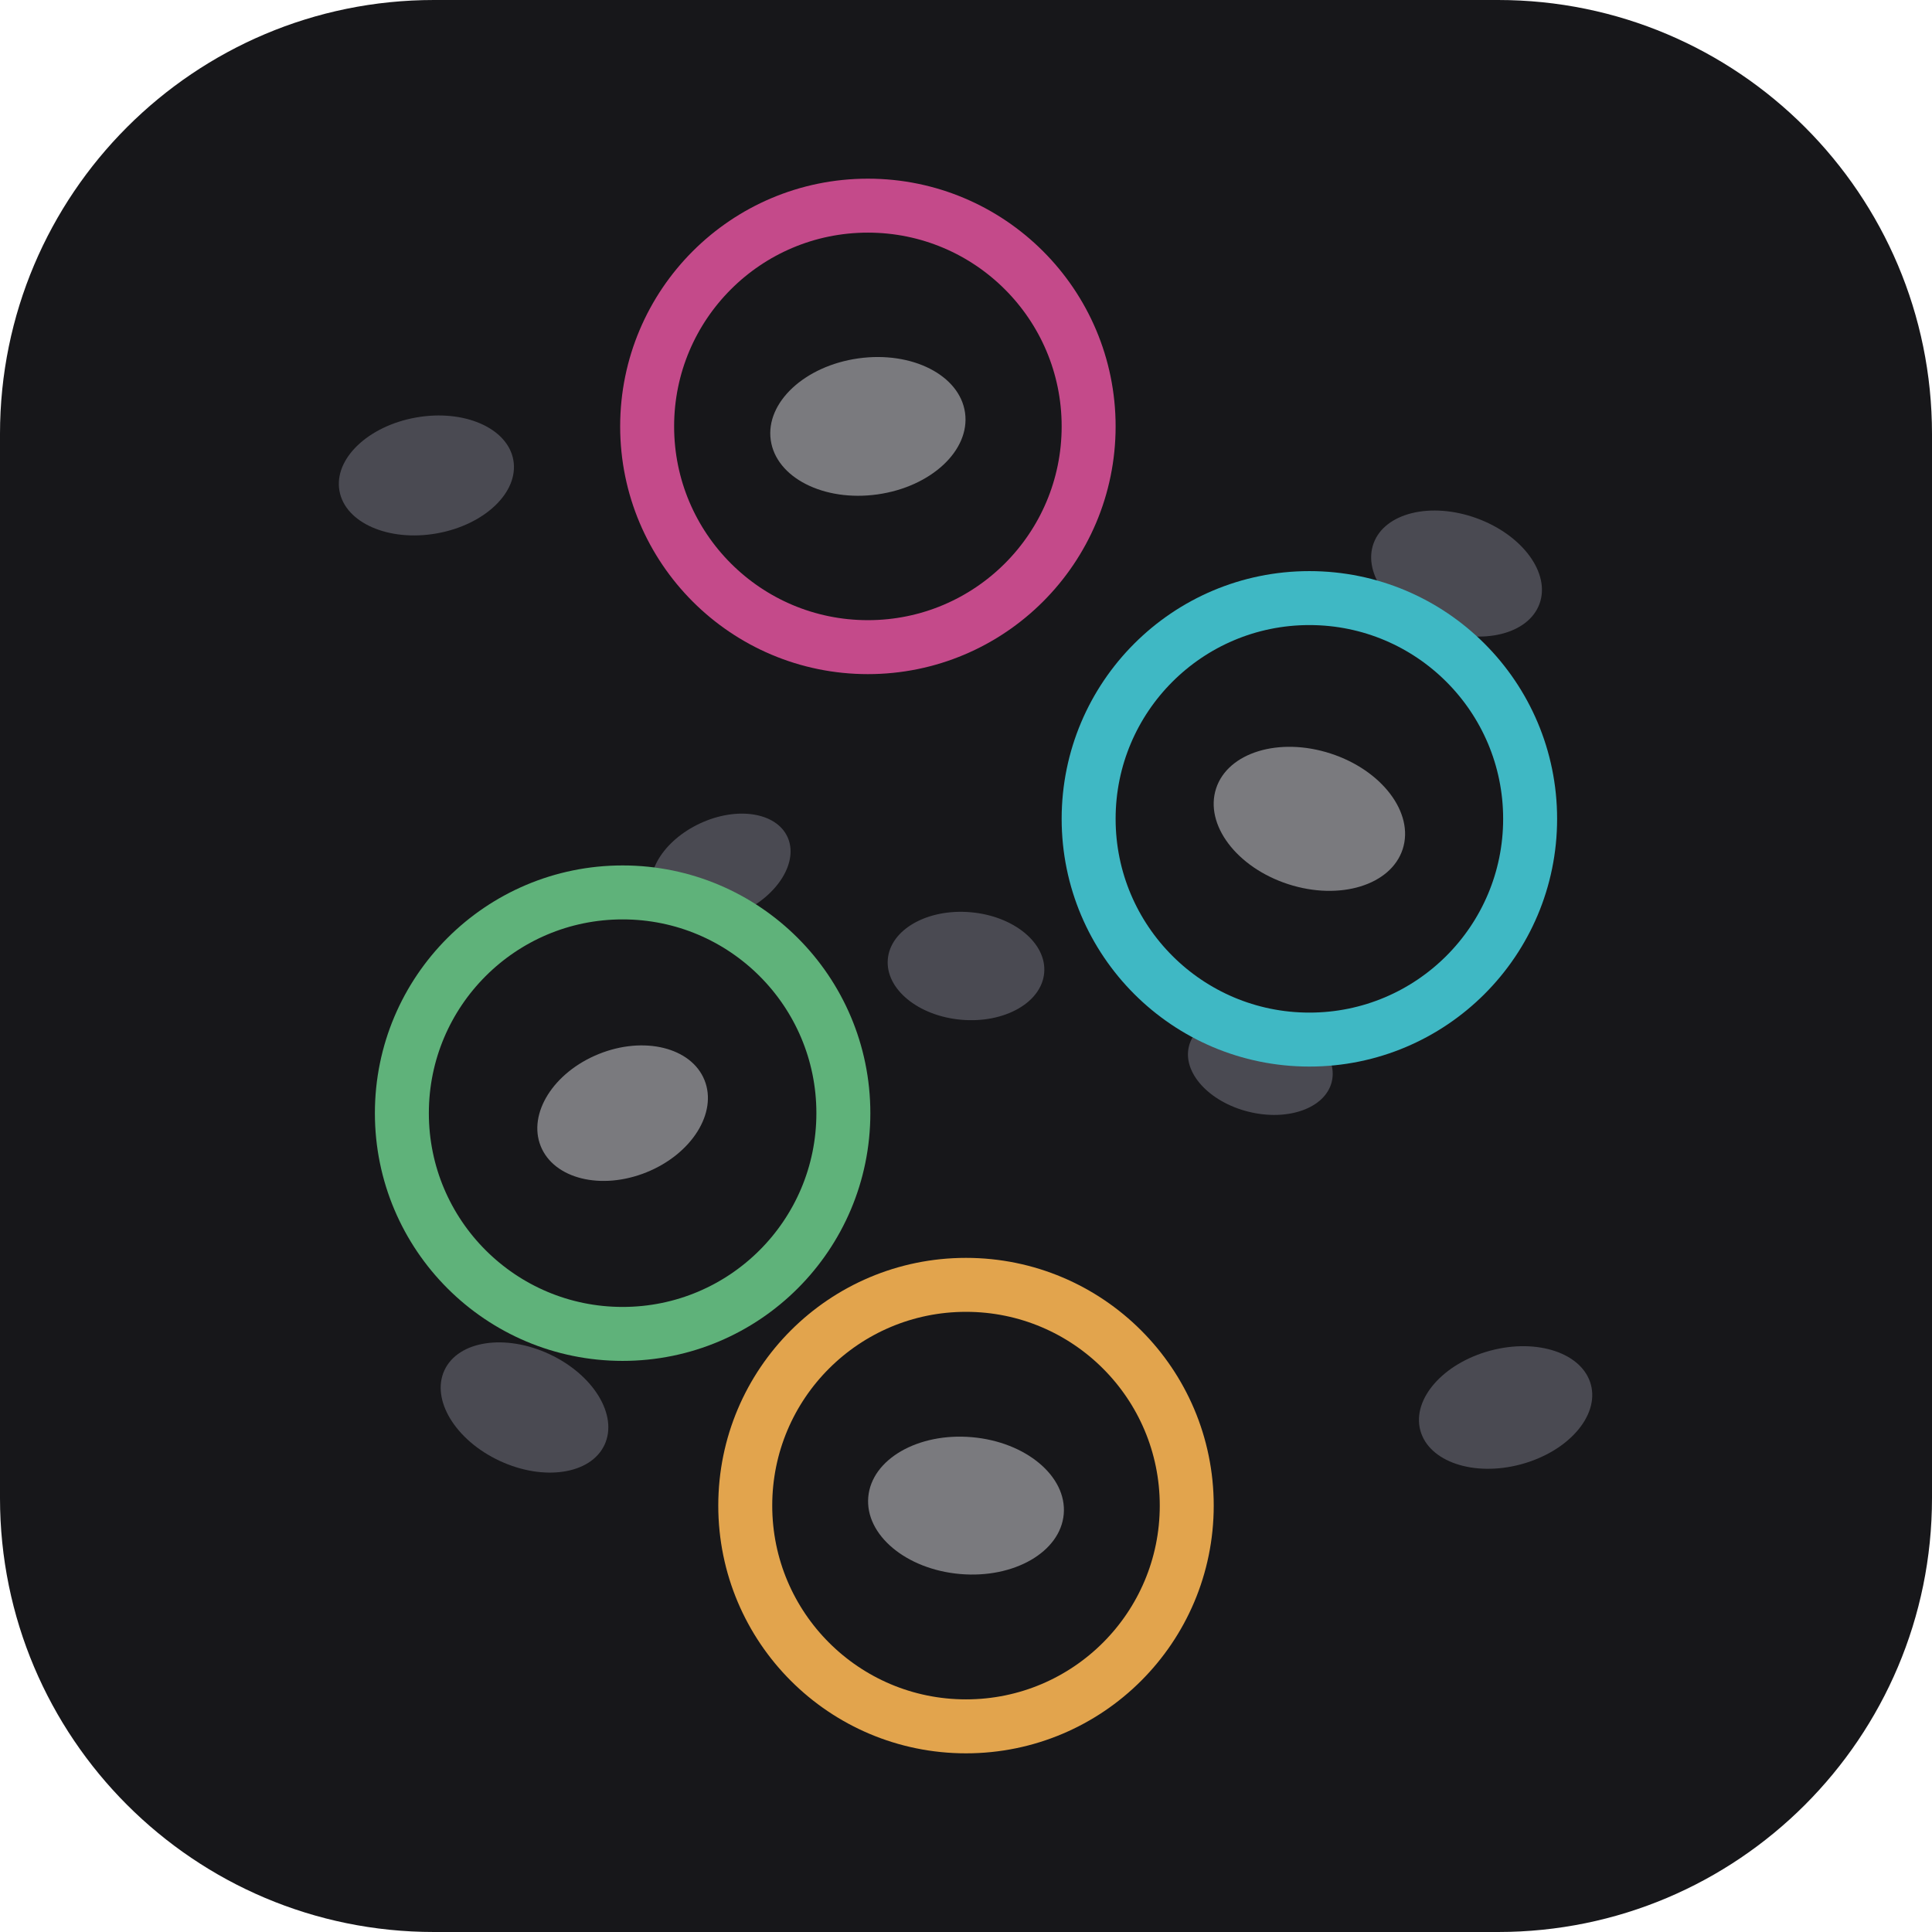
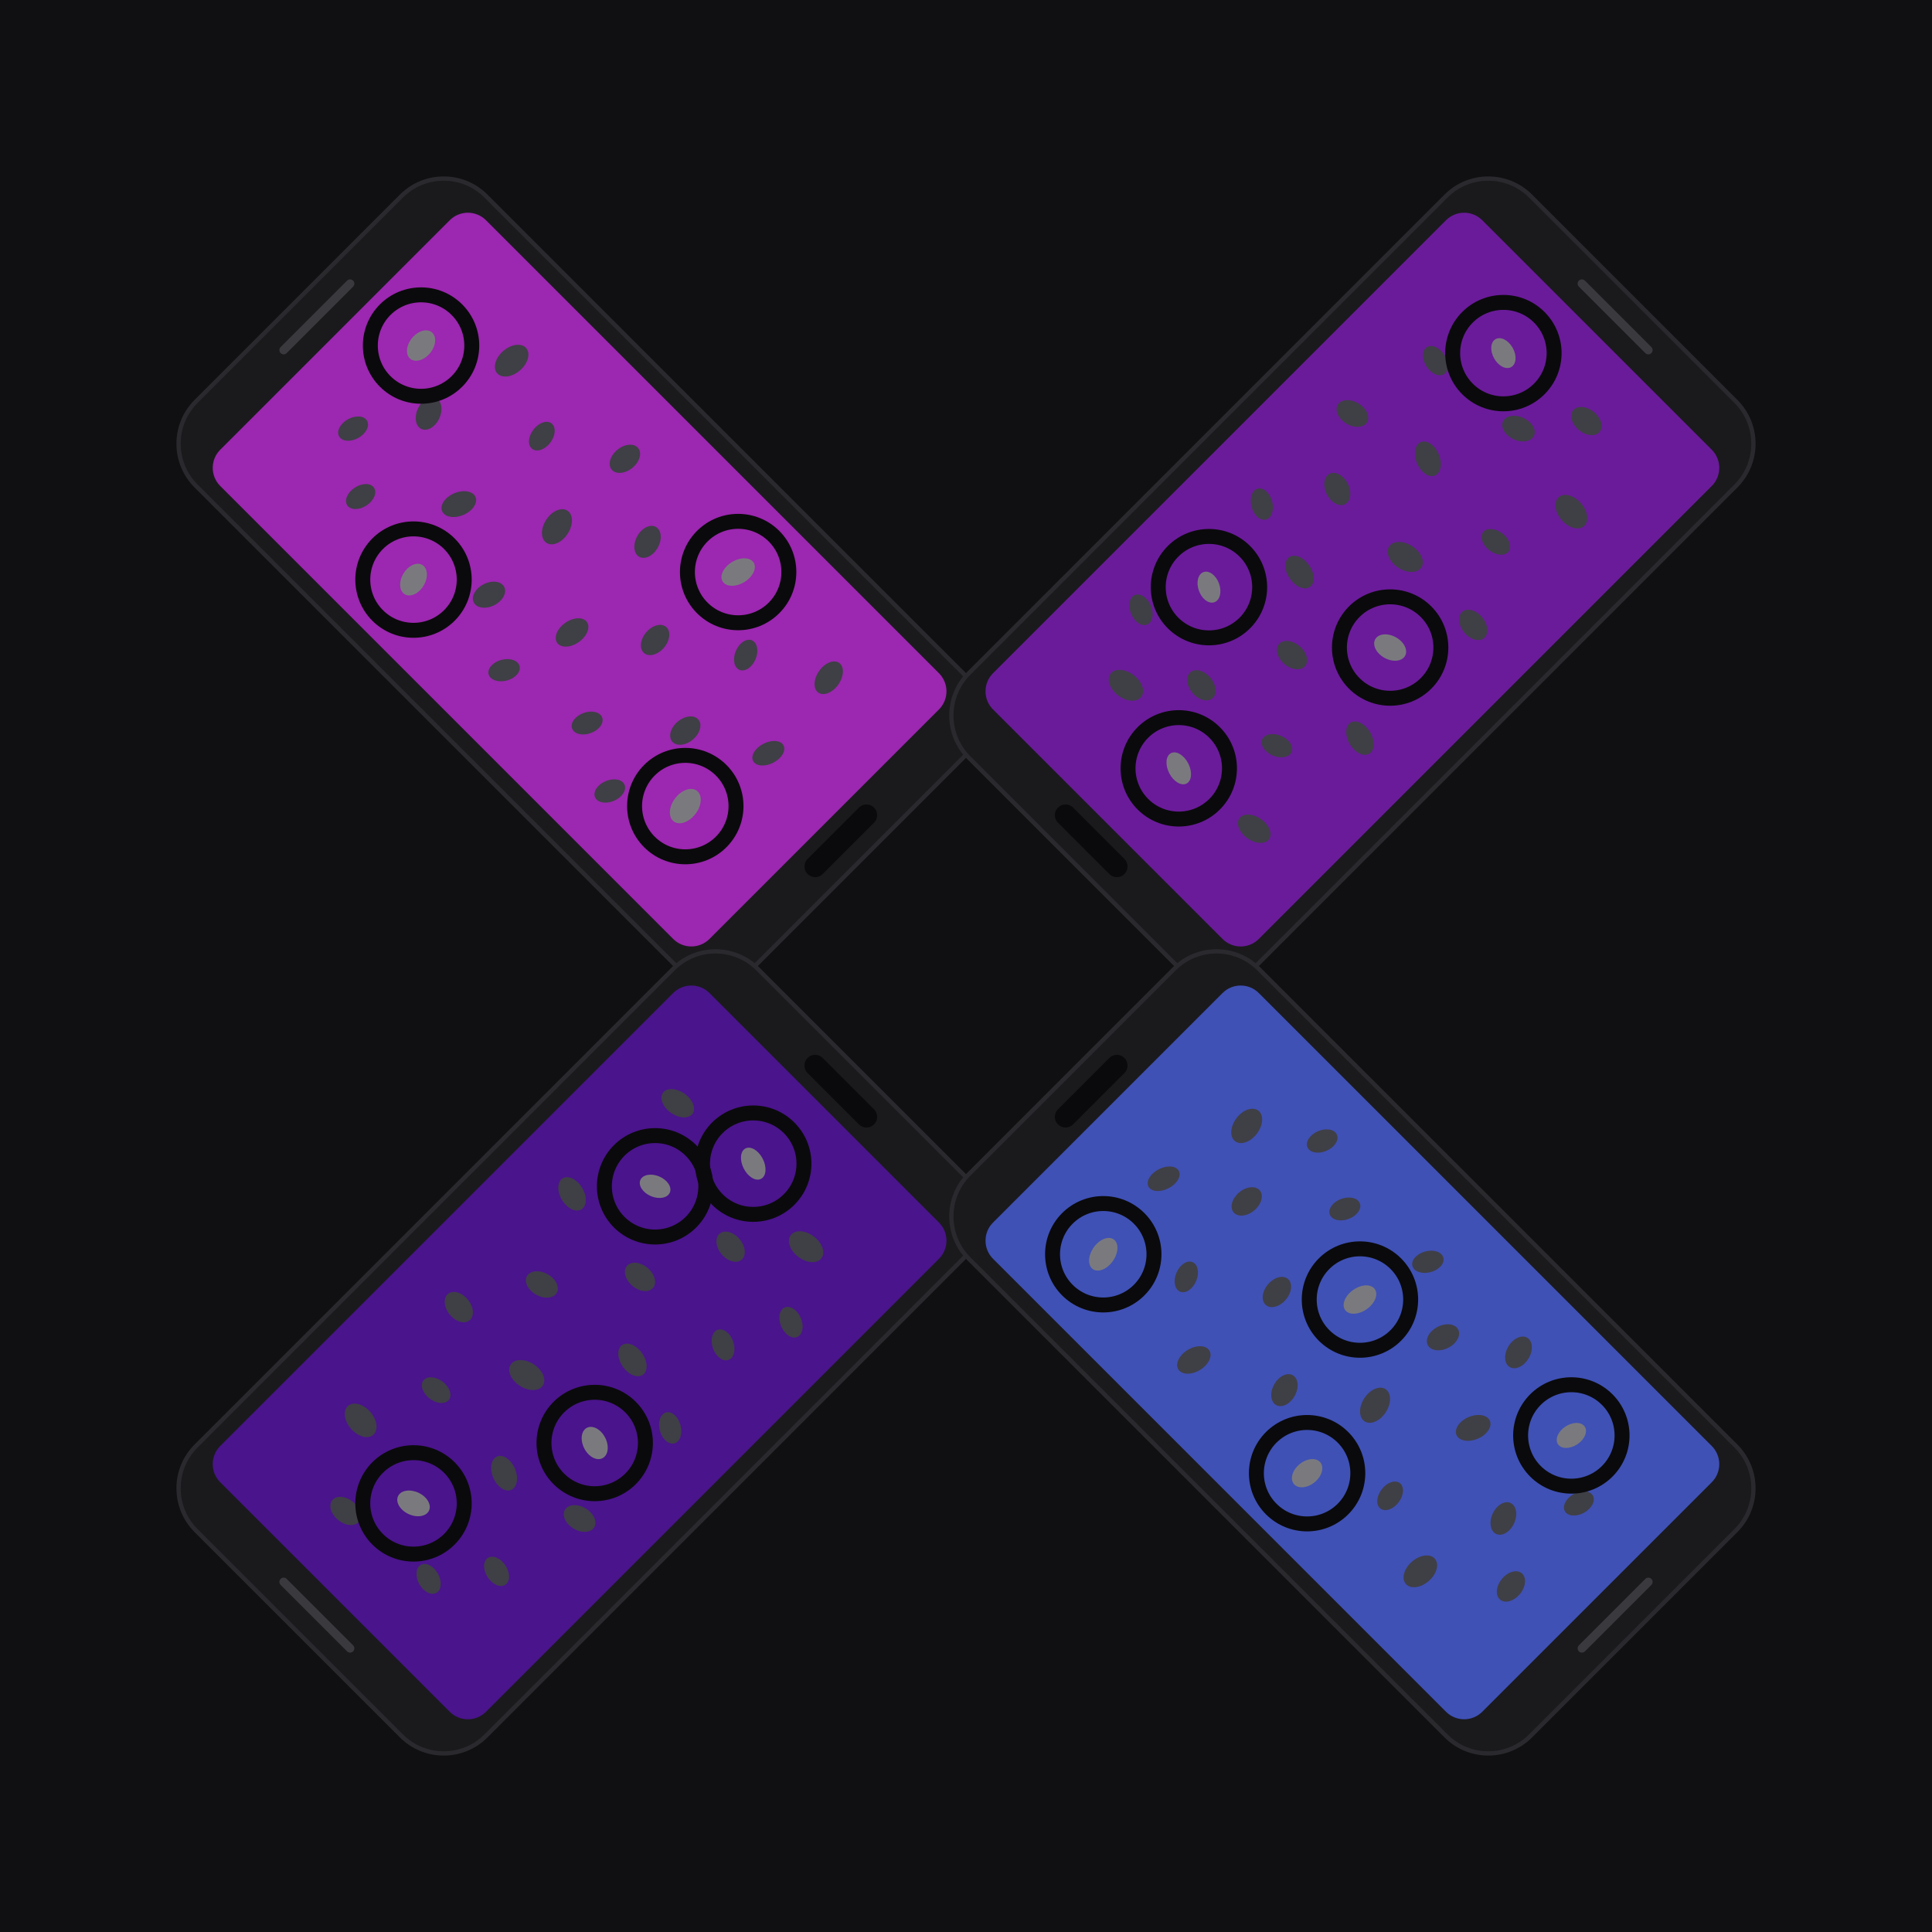
- <svg xmlns="http://www.w3.org/2000/svg" width="512" height="512" viewBox="0 0 64 64">
-   <rect width="64" height="64" rx="14.375" ry="14.375" fill="#17171a" />
-   <g transform="translate(6,6) scale(0.8125)">
-     <ellipse cx="10" cy="12" rx="3.6" ry="2.4" fill="#4a4a52" transform="rotate(-10 10 12)" />
-     <ellipse cx="52" cy="16" rx="3.6" ry="2.4" fill="#4a4a52" transform="rotate(20 52 16)" />
-     <ellipse cx="14" cy="50" rx="3.6" ry="2.4" fill="#4a4a52" transform="rotate(25 14 50)" />
-     <ellipse cx="54" cy="50" rx="3.6" ry="2.4" fill="#4a4a52" transform="rotate(-15 54 50)" />
-     <ellipse cx="32" cy="32" rx="3.2" ry="2.2" fill="#4a4a52" transform="rotate(5 32 32)" />
-     <ellipse cx="22" cy="28" rx="3" ry="2" fill="#4a4a52" transform="rotate(-25 22 28)" />
-     <ellipse cx="44" cy="36" rx="3" ry="2" fill="#4a4a52" transform="rotate(14 44 36)" />
-     <ellipse cx="28" cy="10" rx="4" ry="2.8" fill="#7a7a7e" transform="rotate(-8 28 10)" />
-     <circle cx="28" cy="10" r="9" fill="none" stroke="#c44a8a" stroke-width="2.2" />
-     <ellipse cx="46" cy="26" rx="4" ry="2.8" fill="#7a7a7e" transform="rotate(18 46 26)" />
-     <circle cx="46" cy="26" r="9" fill="none" stroke="#3fb8c4" stroke-width="2.2" />
-     <ellipse cx="18" cy="38" rx="3.6" ry="2.6" fill="#7a7a7e" transform="rotate(-22 18 38)" />
-     <circle cx="18" cy="38" r="9" fill="none" stroke="#5fb27a" stroke-width="2.2" />
-     <ellipse cx="32" cy="54" rx="4" ry="2.8" fill="#7a7a7e" transform="rotate(5 32 54)" />
-     <circle cx="32" cy="54" r="9" fill="none" stroke="#e2a44d" stroke-width="2.2" />
+ <svg xmlns="http://www.w3.org/2000/svg" width="1024" height="1024" viewBox="0 0 1024 1024">
+   <defs>
+     <clipPath id="clip-r0">
+       <rect x="6" y="14" width="88" height="162" rx="6" ry="6" />
+     </clipPath>
+     <clipPath id="clip-r1">
+       <rect x="6" y="14" width="88" height="162" rx="6" ry="6" />
+     </clipPath>
+     <clipPath id="clip-r2">
+       <rect x="6" y="14" width="88" height="162" rx="6" ry="6" />
+     </clipPath>
+     <clipPath id="clip-r3">
+       <rect x="6" y="14" width="88" height="162" rx="6" ry="6" />
+     </clipPath>
+   </defs>
+   <rect x="0" y="0" width="1024" height="1024" fill="#101012" />
+   <g transform="translate(307.2 307.2) rotate(135) scale(2.263579 2.263579) translate(-50 -95)">
+     <rect x="2" y="2" width="96" height="186" rx="14" ry="14" fill="#1a1a1d" stroke="#2a2a2e" stroke-width="1" />
+     <rect x="6" y="14" width="88" height="162" rx="6" ry="6" fill="#9C27B0" />
+     <g clip-path="url(#clip-r0)">
+       <g transform="translate(10 22.5) scale(1.25)">
+         <ellipse cx="12" cy="12" rx="3.4" ry="2.2" fill="#3f3f46" transform="rotate(-10 12 12)" />
+         <ellipse cx="30" cy="10" rx="3.2" ry="2" fill="#3f3f46" transform="rotate(18 30 10)" />
+         <ellipse cx="48" cy="14" rx="3.6" ry="2.4" fill="#7a7a7e" transform="rotate(-8 48 14)" />
+         <ellipse cx="56" cy="26" rx="3" ry="2" fill="#3f3f46" transform="rotate(22 56 26)" />
+         <ellipse cx="38" cy="24" rx="3.2" ry="2.2" fill="#3f3f46" transform="rotate(5 38 24)" />
+         <ellipse cx="20" cy="26" rx="3" ry="2" fill="#3f3f46" transform="rotate(-22 20 26)" />
+         <ellipse cx="10" cy="38" rx="3.4" ry="2.2" fill="#7a7a7e" transform="rotate(14 10 38)" />
+         <ellipse cx="30" cy="40" rx="3.2" ry="2.2" fill="#3f3f46" transform="rotate(-5 30 40)" />
+         <ellipse cx="50" cy="38" rx="3" ry="2" fill="#3f3f46" transform="rotate(25 50 38)" />
+         <ellipse cx="18" cy="54" rx="3.2" ry="2.2" fill="#3f3f46" transform="rotate(-16 18 54)" />
+         <ellipse cx="40" cy="52" rx="3.4" ry="2.2" fill="#3f3f46" transform="rotate(10 40 52)" />
+         <ellipse cx="54" cy="56" rx="3" ry="2" fill="#3f3f46" transform="rotate(30 54 56)" />
+         <ellipse cx="10" cy="68" rx="3.2" ry="2.2" fill="#3f3f46" transform="rotate(6 10 68)" />
+         <ellipse cx="28" cy="68" rx="3.6" ry="2.4" fill="#3f3f46" transform="rotate(-12 28 68)" />
+         <ellipse cx="46" cy="68" rx="3.2" ry="2.2" fill="#3f3f46" transform="rotate(18 46 68)" />
+         <ellipse cx="18" cy="82" rx="3" ry="2" fill="#3f3f46" transform="rotate(-8 18 82)" />
+         <ellipse cx="38" cy="84" rx="3.4" ry="2.2" fill="#3f3f46" transform="rotate(22 38 84)" />
+         <ellipse cx="54" cy="80" rx="3.2" ry="2.2" fill="#7a7a7e" transform="rotate(-14 54 80)" />
+         <ellipse cx="12" cy="96" rx="3.6" ry="2.4" fill="#3f3f46" transform="rotate(4 12 96)" />
+         <ellipse cx="30" cy="100" rx="3.2" ry="2.2" fill="#3f3f46" transform="rotate(-20 30 100)" />
+         <ellipse cx="50" cy="98" rx="3" ry="2" fill="#3f3f46" transform="rotate(12 50 98)" />
+         <ellipse cx="22" cy="110" rx="3.2" ry="2.2" fill="#7a7a7e" transform="rotate(-6 22 110)" />
+         <ellipse cx="42" cy="108" rx="3" ry="2" fill="#3f3f46" transform="rotate(16 42 108)" />
+         <circle cx="22" cy="110" r="9.5" fill="none" stroke="#0a0a0c" stroke-width="2.8" />
+         <circle cx="54" cy="80" r="9.5" fill="none" stroke="#0a0a0c" stroke-width="2.8" />
+         <circle cx="10" cy="38" r="9.5" fill="none" stroke="#0a0a0c" stroke-width="2.8" />
+         <circle cx="48" cy="14" r="9.5" fill="none" stroke="#0a0a0c" stroke-width="2.8" />
+       </g>
+     </g>
+     <rect x="39" y="6" width="22" height="5" rx="2.5" fill="#0a0a0c" />
+     <rect x="38" y="181" width="24" height="2" rx="1" fill="#3a3a3e" />
+   </g>
+   <g transform="translate(716.8 307.2) rotate(-135) scale(2.263579 2.263579) translate(-50 -95)">
+     <rect x="2" y="2" width="96" height="186" rx="14" ry="14" fill="#1a1a1d" stroke="#2a2a2e" stroke-width="1" />
+     <rect x="6" y="14" width="88" height="162" rx="6" ry="6" fill="#6A1B9A" />
+     <g clip-path="url(#clip-r1)">
+       <g transform="translate(10 22.5) scale(1.25)">
+         <ellipse cx="12" cy="12" rx="3.4" ry="2.2" fill="#3f3f46" transform="rotate(-10 12 12)" />
+         <ellipse cx="30" cy="10" rx="3.2" ry="2" fill="#7a7a7e" transform="rotate(18 30 10)" />
+         <ellipse cx="48" cy="14" rx="3.6" ry="2.4" fill="#3f3f46" transform="rotate(-8 48 14)" />
+         <ellipse cx="56" cy="26" rx="3" ry="2" fill="#3f3f46" transform="rotate(22 56 26)" />
+         <ellipse cx="38" cy="24" rx="3.2" ry="2.2" fill="#3f3f46" transform="rotate(5 38 24)" />
+         <ellipse cx="20" cy="26" rx="3" ry="2" fill="#3f3f46" transform="rotate(-22 20 26)" />
+         <ellipse cx="10" cy="38" rx="3.4" ry="2.2" fill="#3f3f46" transform="rotate(14 10 38)" />
+         <ellipse cx="30" cy="40" rx="3.2" ry="2.2" fill="#3f3f46" transform="rotate(-5 30 40)" />
+         <ellipse cx="50" cy="38" rx="3" ry="2" fill="#7a7a7e" transform="rotate(25 50 38)" />
+         <ellipse cx="18" cy="54" rx="3.2" ry="2.2" fill="#7a7a7e" transform="rotate(-16 18 54)" />
+         <ellipse cx="40" cy="52" rx="3.4" ry="2.2" fill="#3f3f46" transform="rotate(10 40 52)" />
+         <ellipse cx="54" cy="56" rx="3" ry="2" fill="#3f3f46" transform="rotate(30 54 56)" />
+         <ellipse cx="10" cy="68" rx="3.2" ry="2.2" fill="#3f3f46" transform="rotate(6 10 68)" />
+         <ellipse cx="28" cy="68" rx="3.6" ry="2.4" fill="#3f3f46" transform="rotate(-12 28 68)" />
+         <ellipse cx="46" cy="68" rx="3.2" ry="2.2" fill="#3f3f46" transform="rotate(18 46 68)" />
+         <ellipse cx="18" cy="82" rx="3" ry="2" fill="#3f3f46" transform="rotate(-8 18 82)" />
+         <ellipse cx="38" cy="84" rx="3.4" ry="2.2" fill="#3f3f46" transform="rotate(22 38 84)" />
+         <ellipse cx="54" cy="80" rx="3.2" ry="2.2" fill="#3f3f46" transform="rotate(-14 54 80)" />
+         <ellipse cx="12" cy="96" rx="3.6" ry="2.4" fill="#3f3f46" transform="rotate(4 12 96)" />
+         <ellipse cx="30" cy="100" rx="3.2" ry="2.2" fill="#3f3f46" transform="rotate(-20 30 100)" />
+         <ellipse cx="50" cy="98" rx="3" ry="2" fill="#3f3f46" transform="rotate(12 50 98)" />
+         <ellipse cx="22" cy="110" rx="3.2" ry="2.2" fill="#3f3f46" transform="rotate(-6 22 110)" />
+         <ellipse cx="42" cy="108" rx="3" ry="2" fill="#7a7a7e" transform="rotate(16 42 108)" />
+         <circle cx="42" cy="108" r="9.5" fill="none" stroke="#0a0a0c" stroke-width="2.8" />
+         <circle cx="18" cy="54" r="9.5" fill="none" stroke="#0a0a0c" stroke-width="2.8" />
+         <circle cx="50" cy="38" r="9.5" fill="none" stroke="#0a0a0c" stroke-width="2.8" />
+         <circle cx="30" cy="10" r="9.5" fill="none" stroke="#0a0a0c" stroke-width="2.8" />
+       </g>
+     </g>
+     <rect x="39" y="6" width="22" height="5" rx="2.5" fill="#0a0a0c" />
+     <rect x="38" y="181" width="24" height="2" rx="1" fill="#3a3a3e" />
+   </g>
+   <g transform="translate(307.2 716.8) rotate(45) scale(2.263579 2.263579) translate(-50 -95)">
+     <rect x="2" y="2" width="96" height="186" rx="14" ry="14" fill="#1a1a1d" stroke="#2a2a2e" stroke-width="1" />
+     <rect x="6" y="14" width="88" height="162" rx="6" ry="6" fill="#4A148C" />
+     <g clip-path="url(#clip-r2)">
+       <g transform="translate(10 22.5) scale(1.25)">
+         <ellipse cx="12" cy="12" rx="3.4" ry="2.2" fill="#3f3f46" transform="rotate(-10 12 12)" />
+         <ellipse cx="30" cy="10" rx="3.2" ry="2" fill="#7a7a7e" transform="rotate(18 30 10)" />
+         <ellipse cx="48" cy="14" rx="3.6" ry="2.4" fill="#3f3f46" transform="rotate(-8 48 14)" />
+         <ellipse cx="56" cy="26" rx="3" ry="2" fill="#3f3f46" transform="rotate(22 56 26)" />
+         <ellipse cx="38" cy="24" rx="3.2" ry="2.2" fill="#3f3f46" transform="rotate(5 38 24)" />
+         <ellipse cx="20" cy="26" rx="3" ry="2" fill="#7a7a7e" transform="rotate(-22 20 26)" />
+         <ellipse cx="10" cy="38" rx="3.4" ry="2.2" fill="#3f3f46" transform="rotate(14 10 38)" />
+         <ellipse cx="30" cy="40" rx="3.2" ry="2.2" fill="#3f3f46" transform="rotate(-5 30 40)" />
+         <ellipse cx="50" cy="38" rx="3" ry="2" fill="#3f3f46" transform="rotate(25 50 38)" />
+         <ellipse cx="18" cy="54" rx="3.2" ry="2.2" fill="#3f3f46" transform="rotate(-16 18 54)" />
+         <ellipse cx="40" cy="52" rx="3.4" ry="2.2" fill="#3f3f46" transform="rotate(10 40 52)" />
+         <ellipse cx="54" cy="56" rx="3" ry="2" fill="#3f3f46" transform="rotate(30 54 56)" />
+         <ellipse cx="10" cy="68" rx="3.2" ry="2.2" fill="#3f3f46" transform="rotate(6 10 68)" />
+         <ellipse cx="28" cy="68" rx="3.6" ry="2.4" fill="#3f3f46" transform="rotate(-12 28 68)" />
+         <ellipse cx="46" cy="68" rx="3.2" ry="2.2" fill="#7a7a7e" transform="rotate(18 46 68)" />
+         <ellipse cx="18" cy="82" rx="3" ry="2" fill="#3f3f46" transform="rotate(-8 18 82)" />
+         <ellipse cx="38" cy="84" rx="3.4" ry="2.2" fill="#3f3f46" transform="rotate(22 38 84)" />
+         <ellipse cx="54" cy="80" rx="3.2" ry="2.2" fill="#3f3f46" transform="rotate(-14 54 80)" />
+         <ellipse cx="12" cy="96" rx="3.6" ry="2.4" fill="#3f3f46" transform="rotate(4 12 96)" />
+         <ellipse cx="30" cy="100" rx="3.2" ry="2.2" fill="#7a7a7e" transform="rotate(-20 30 100)" />
+         <ellipse cx="50" cy="98" rx="3" ry="2" fill="#3f3f46" transform="rotate(12 50 98)" />
+         <ellipse cx="22" cy="110" rx="3.2" ry="2.2" fill="#3f3f46" transform="rotate(-6 22 110)" />
+         <ellipse cx="42" cy="108" rx="3" ry="2" fill="#3f3f46" transform="rotate(16 42 108)" />
+         <circle cx="30" cy="100" r="9.5" fill="none" stroke="#0a0a0c" stroke-width="2.8" />
+         <circle cx="46" cy="68" r="9.5" fill="none" stroke="#0a0a0c" stroke-width="2.8" />
+         <circle cx="20" cy="26" r="9.5" fill="none" stroke="#0a0a0c" stroke-width="2.8" />
+         <circle cx="30" cy="10" r="9.5" fill="none" stroke="#0a0a0c" stroke-width="2.8" />
+       </g>
+     </g>
+     <rect x="39" y="6" width="22" height="5" rx="2.5" fill="#0a0a0c" />
+     <rect x="38" y="181" width="24" height="2" rx="1" fill="#3a3a3e" />
+   </g>
+   <g transform="translate(716.8 716.8) rotate(-45) scale(2.263579 2.263579) translate(-50 -95)">
+     <rect x="2" y="2" width="96" height="186" rx="14" ry="14" fill="#1a1a1d" stroke="#2a2a2e" stroke-width="1" />
+     <rect x="6" y="14" width="88" height="162" rx="6" ry="6" fill="#3F51B5" />
+     <g clip-path="url(#clip-r3)">
+       <g transform="translate(10 22.5) scale(1.25)">
+         <ellipse cx="12" cy="12" rx="3.4" ry="2.2" fill="#7a7a7e" transform="rotate(-10 12 12)" />
+         <ellipse cx="30" cy="10" rx="3.2" ry="2" fill="#3f3f46" transform="rotate(18 30 10)" />
+         <ellipse cx="48" cy="14" rx="3.6" ry="2.4" fill="#3f3f46" transform="rotate(-8 48 14)" />
+         <ellipse cx="56" cy="26" rx="3" ry="2" fill="#3f3f46" transform="rotate(22 56 26)" />
+         <ellipse cx="38" cy="24" rx="3.2" ry="2.2" fill="#3f3f46" transform="rotate(5 38 24)" />
+         <ellipse cx="20" cy="26" rx="3" ry="2" fill="#3f3f46" transform="rotate(-22 20 26)" />
+         <ellipse cx="10" cy="38" rx="3.4" ry="2.2" fill="#3f3f46" transform="rotate(14 10 38)" />
+         <ellipse cx="30" cy="40" rx="3.2" ry="2.2" fill="#3f3f46" transform="rotate(-5 30 40)" />
+         <ellipse cx="50" cy="38" rx="3" ry="2" fill="#3f3f46" transform="rotate(25 50 38)" />
+         <ellipse cx="18" cy="54" rx="3.2" ry="2.2" fill="#3f3f46" transform="rotate(-16 18 54)" />
+         <ellipse cx="40" cy="52" rx="3.4" ry="2.2" fill="#7a7a7e" transform="rotate(10 40 52)" />
+         <ellipse cx="54" cy="56" rx="3" ry="2" fill="#3f3f46" transform="rotate(30 54 56)" />
+         <ellipse cx="10" cy="68" rx="3.2" ry="2.2" fill="#7a7a7e" transform="rotate(6 10 68)" />
+         <ellipse cx="28" cy="68" rx="3.6" ry="2.4" fill="#3f3f46" transform="rotate(-12 28 68)" />
+         <ellipse cx="46" cy="68" rx="3.2" ry="2.2" fill="#3f3f46" transform="rotate(18 46 68)" />
+         <ellipse cx="18" cy="82" rx="3" ry="2" fill="#3f3f46" transform="rotate(-8 18 82)" />
+         <ellipse cx="38" cy="84" rx="3.4" ry="2.2" fill="#3f3f46" transform="rotate(22 38 84)" />
+         <ellipse cx="54" cy="80" rx="3.2" ry="2.2" fill="#3f3f46" transform="rotate(-14 54 80)" />
+         <ellipse cx="12" cy="96" rx="3.6" ry="2.4" fill="#3f3f46" transform="rotate(4 12 96)" />
+         <ellipse cx="30" cy="100" rx="3.2" ry="2.2" fill="#3f3f46" transform="rotate(-20 30 100)" />
+         <ellipse cx="50" cy="98" rx="3" ry="2" fill="#7a7a7e" transform="rotate(12 50 98)" />
+         <ellipse cx="22" cy="110" rx="3.2" ry="2.2" fill="#3f3f46" transform="rotate(-6 22 110)" />
+         <ellipse cx="42" cy="108" rx="3" ry="2" fill="#3f3f46" transform="rotate(16 42 108)" />
+         <circle cx="50" cy="98" r="9.5" fill="none" stroke="#0a0a0c" stroke-width="2.8" />
+         <circle cx="10" cy="68" r="9.5" fill="none" stroke="#0a0a0c" stroke-width="2.8" />
+         <circle cx="40" cy="52" r="9.5" fill="none" stroke="#0a0a0c" stroke-width="2.8" />
+         <circle cx="12" cy="12" r="9.5" fill="none" stroke="#0a0a0c" stroke-width="2.8" />
+       </g>
+     </g>
+     <rect x="39" y="6" width="22" height="5" rx="2.5" fill="#0a0a0c" />
+     <rect x="38" y="181" width="24" height="2" rx="1" fill="#3a3a3e" />
  </g>
</svg>
